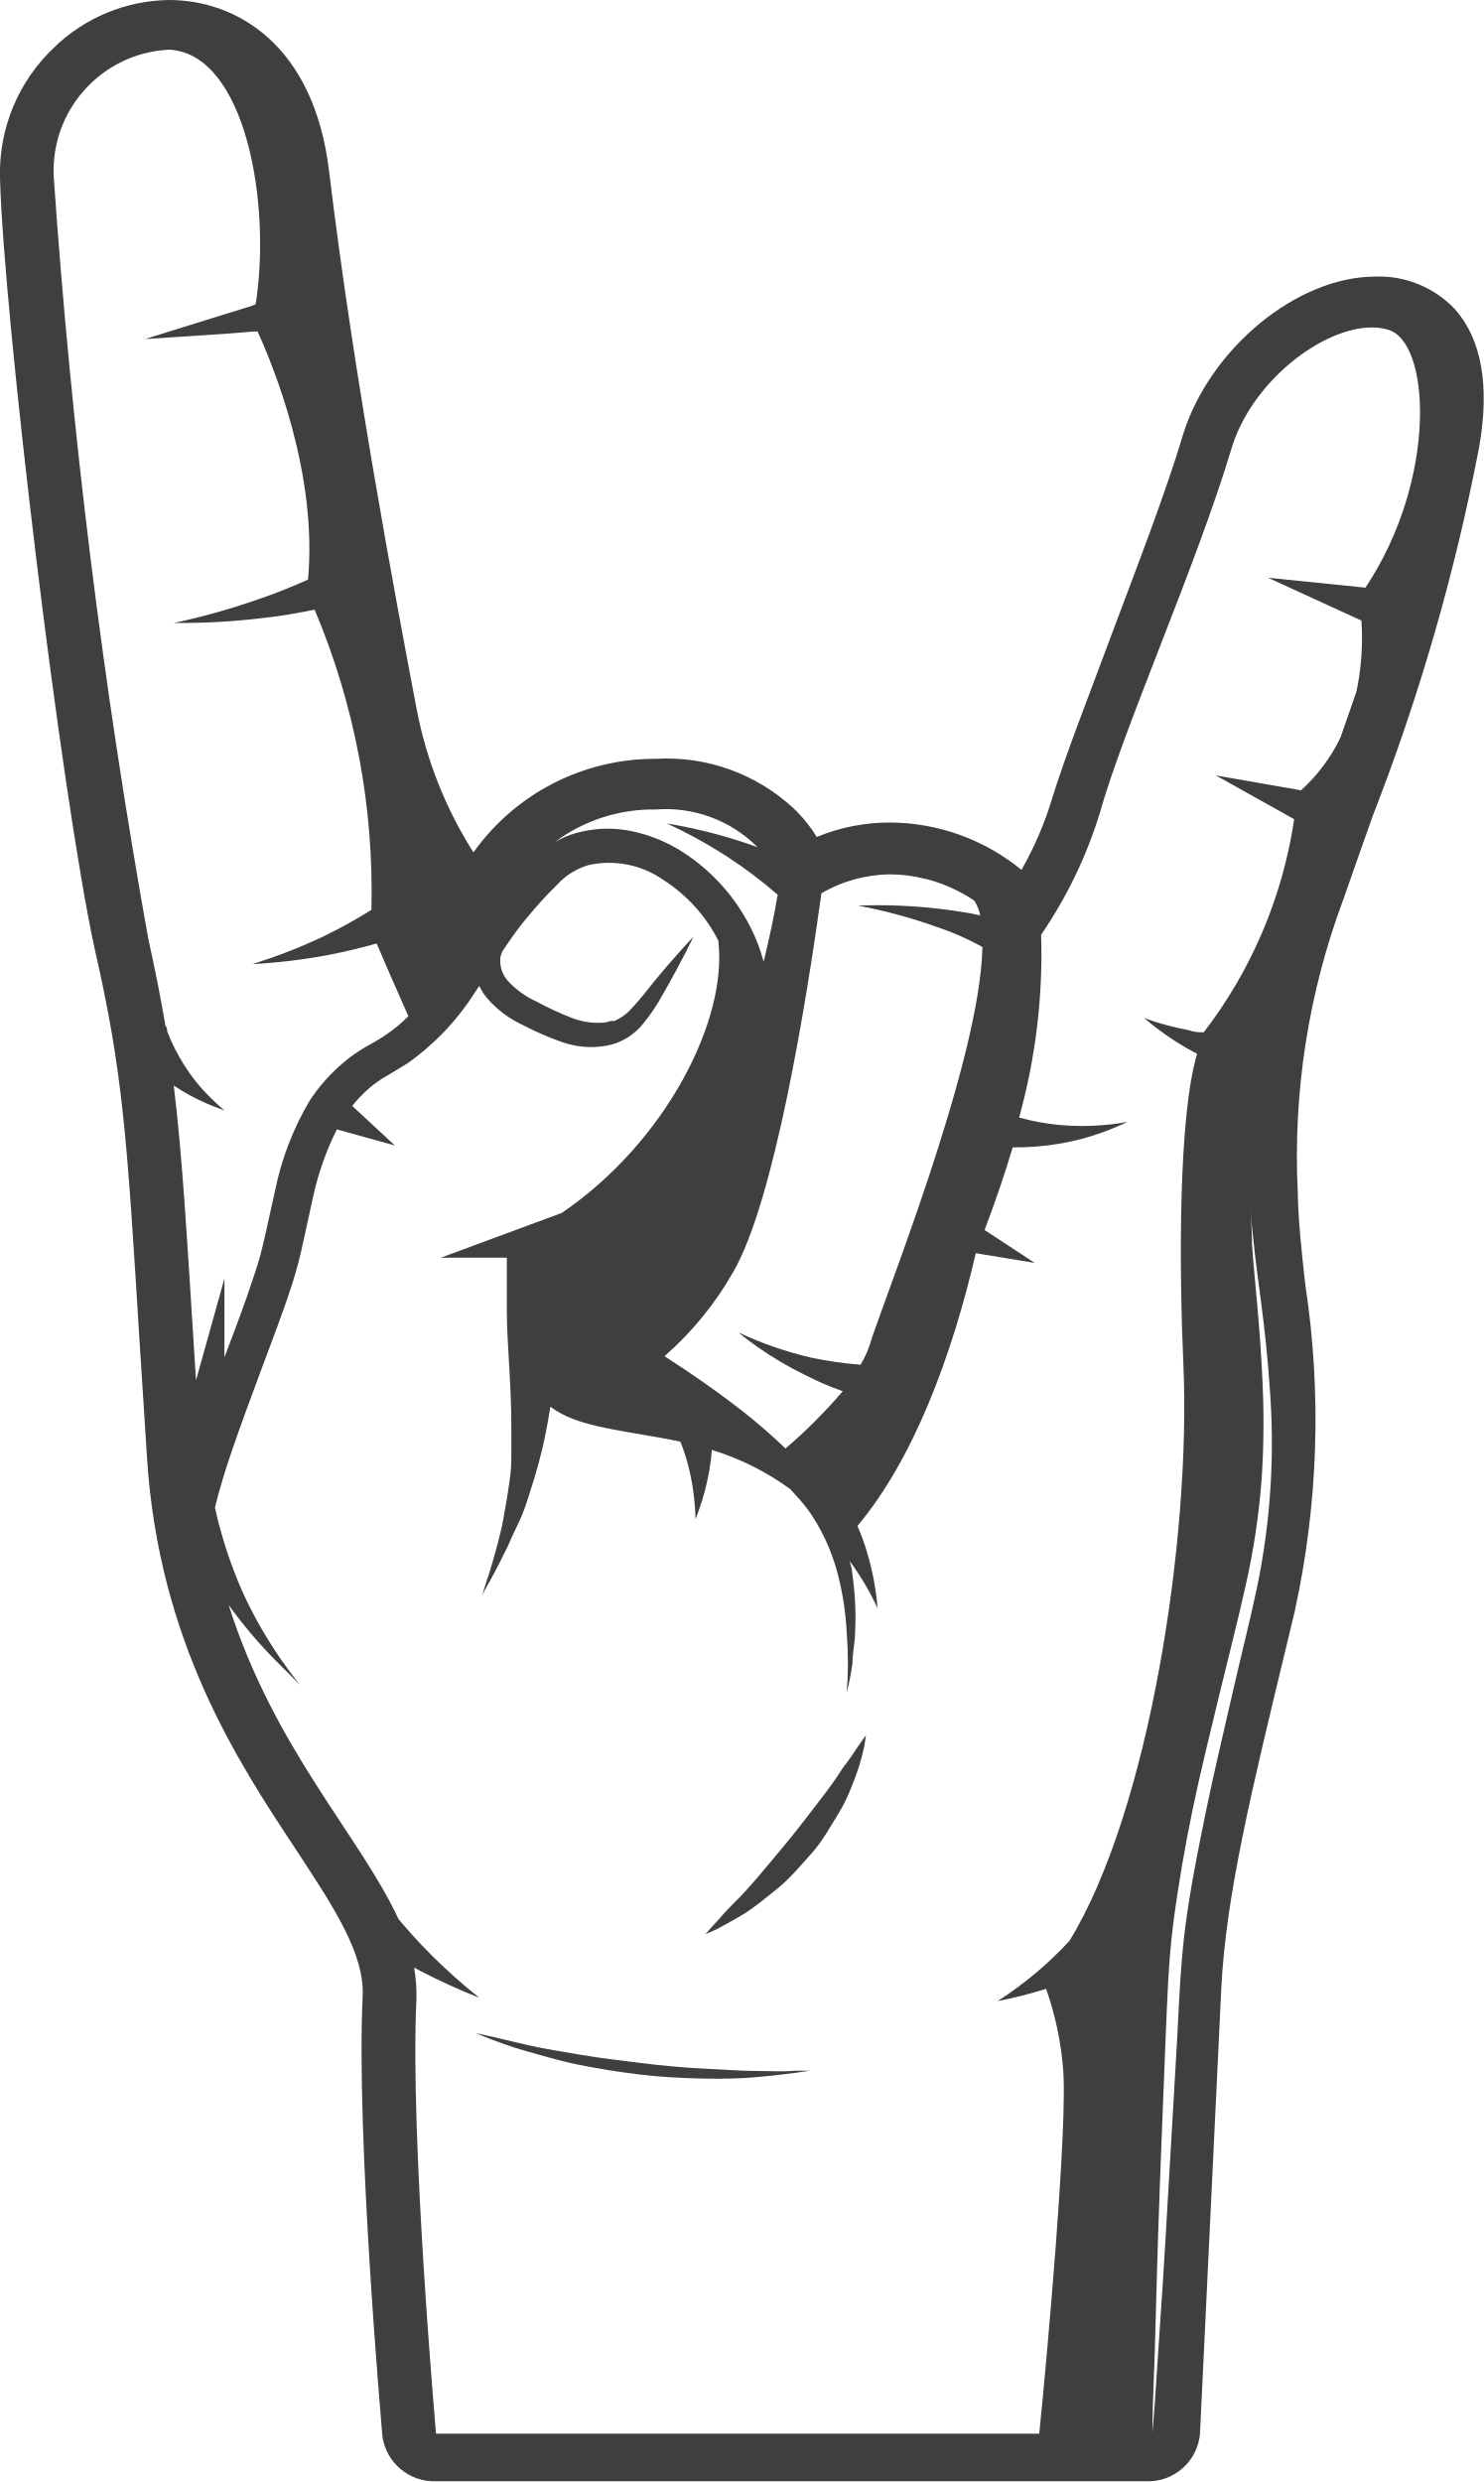
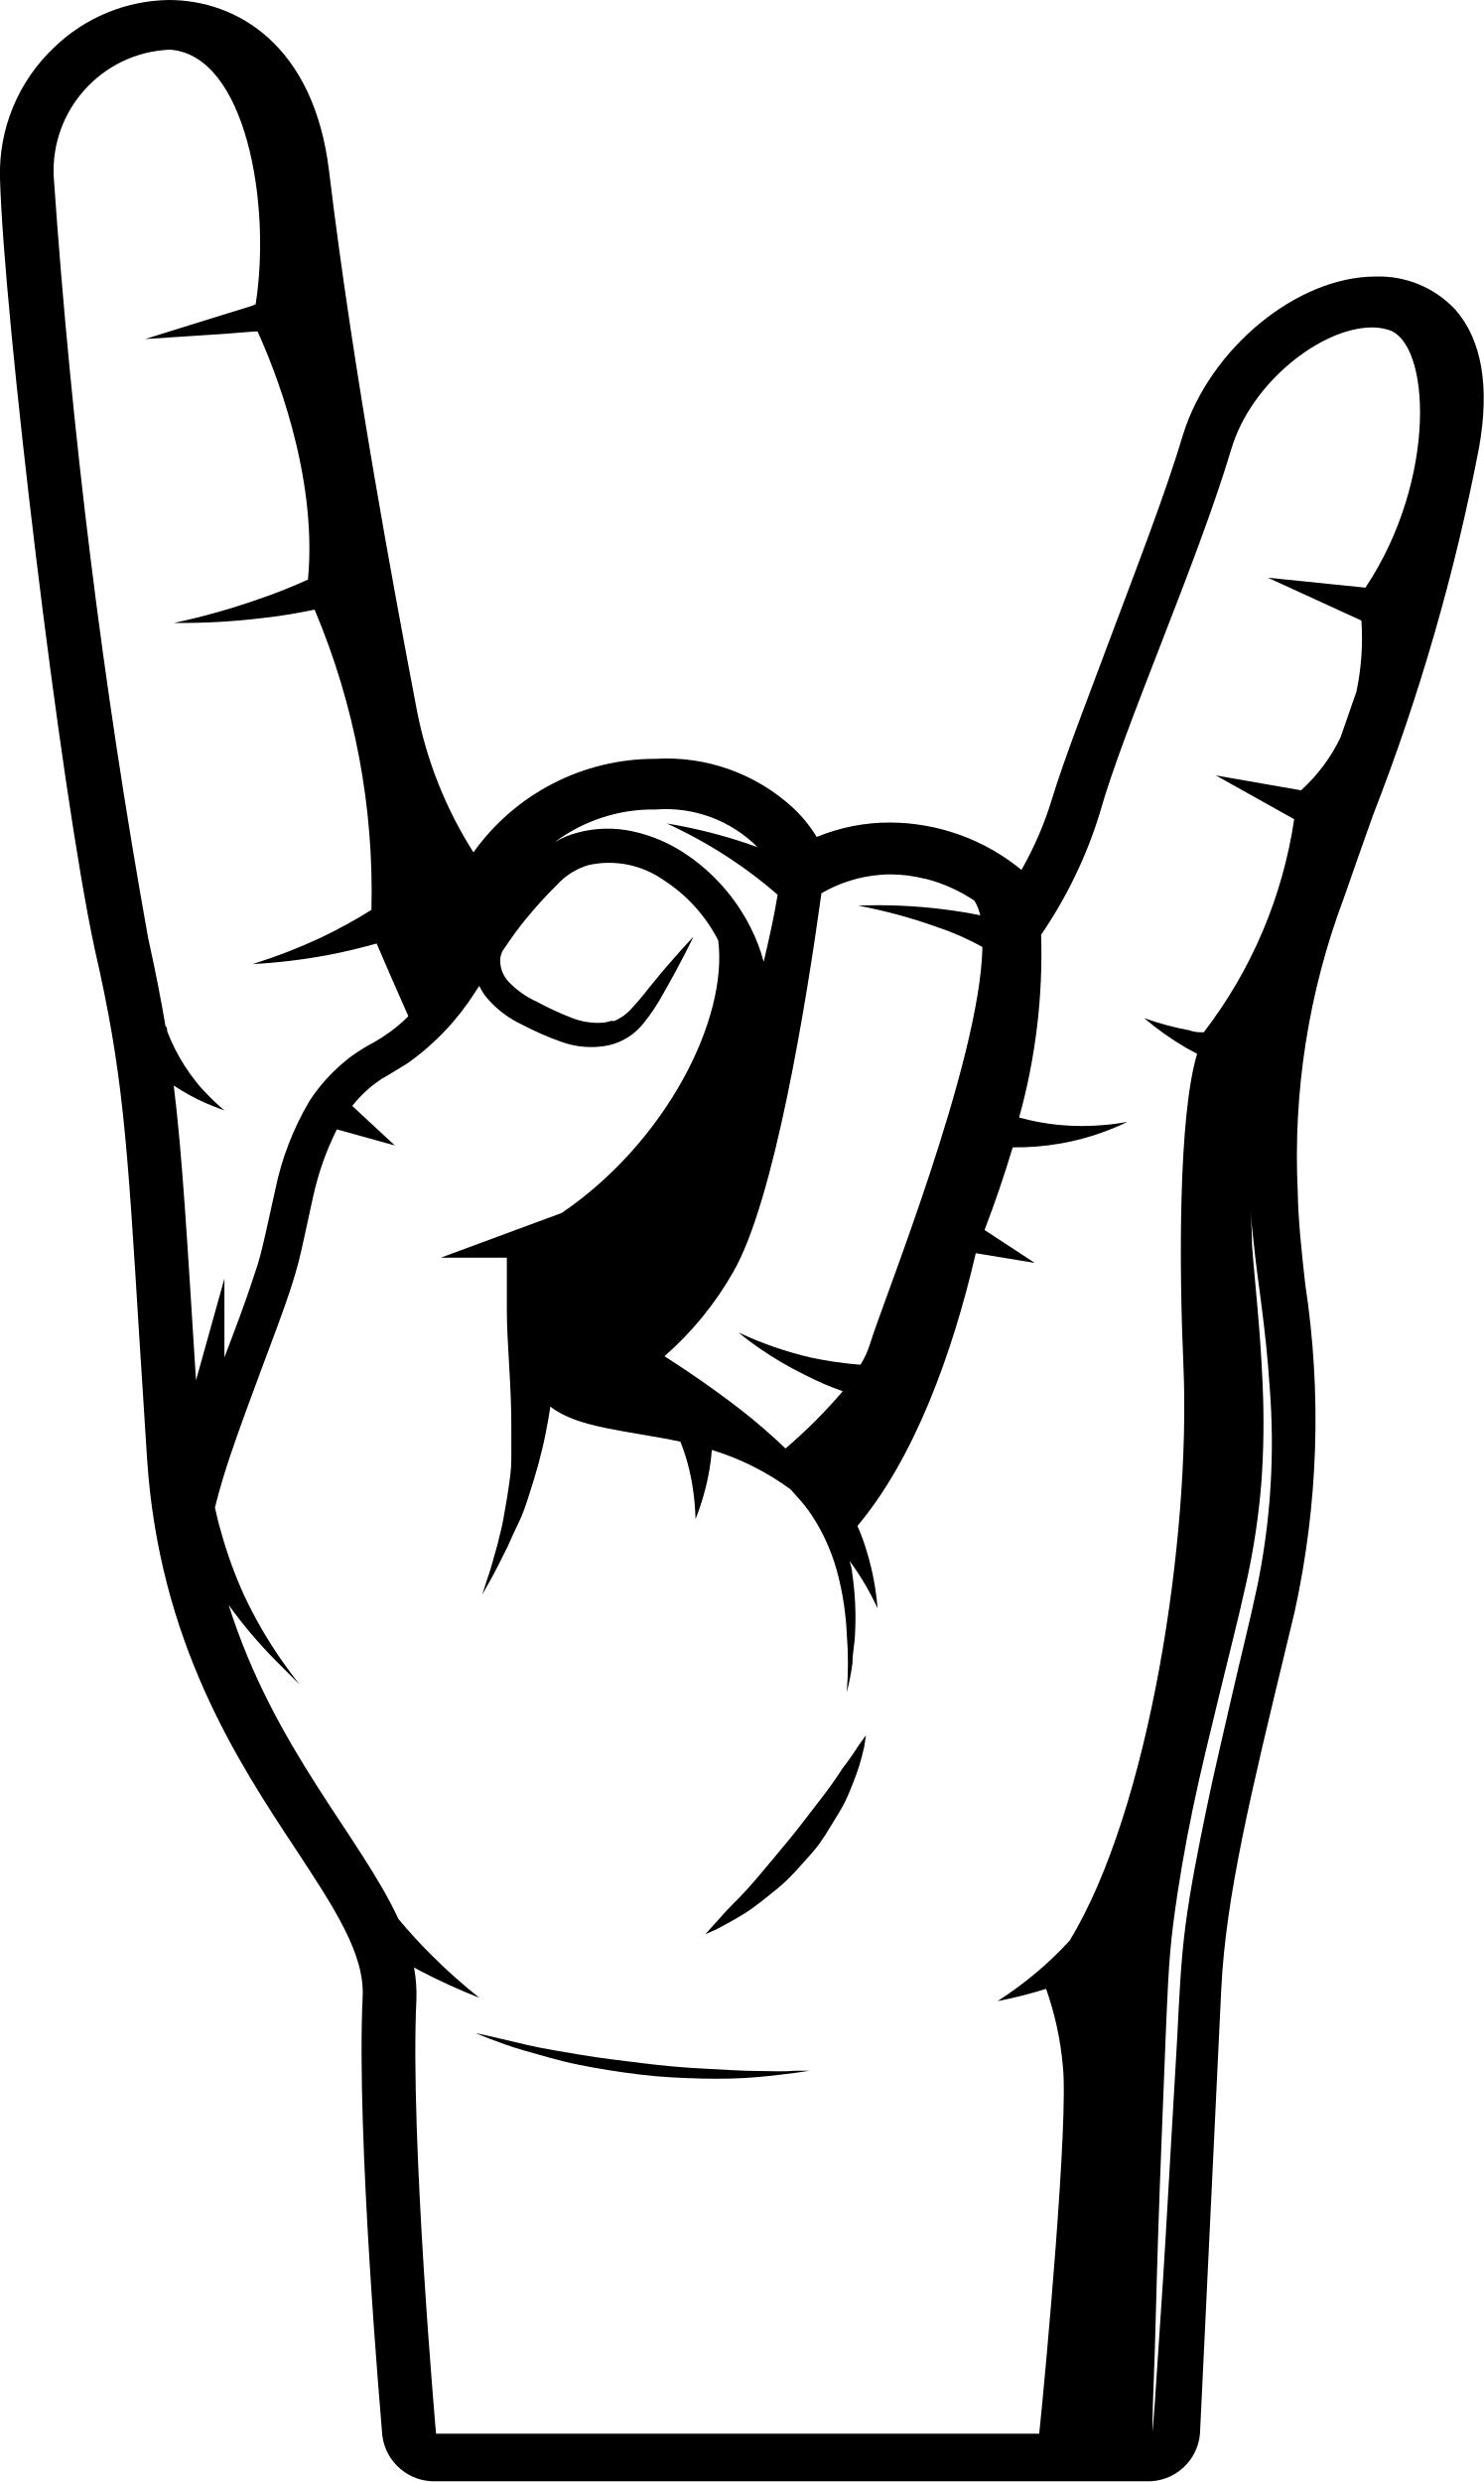
<svg xmlns="http://www.w3.org/2000/svg" viewBox="0 0 62.68 104.83">
-   <defs>
-     <style>.cls-1{fill:#3f3f3f;}</style>
-   </defs>
+   <defs />
  <g id="Слой_2" data-name="Слой 2">
    <g id="Layer_1" data-name="Layer 1">
      <path class="cls-1" d="M58.11,11.68c-3.33,0-7,3.05-8.13,6.66-.74,2.48-1.91,5.49-3,8.4-1,2.69-2,5.23-2.54,7a14.57,14.57,0,0,1-1.29,3,8.82,8.82,0,0,0-5.55-2,8.07,8.07,0,0,0-3.1.61,5.82,5.82,0,0,0-1-1.23,7.88,7.88,0,0,0-5.81-2.07A9.41,9.41,0,0,0,20,36,17.32,17.32,0,0,1,17.61,30c-.94-4.95-2.67-14.15-3.71-22.78C13.26,1.9,10,0,7.13,0A7.11,7.11,0,0,0,2.29,2,7.29,7.29,0,0,0,0,7.52c.15,5.74,2.55,25.85,4,32.56C5.2,45.3,5.37,48.14,5.89,56.57c.1,1.49.2,3.15.32,5,.5,7.78,3.84,12.84,6.28,16.53,1.63,2.48,2.92,4.43,2.83,6.24-.28,5.85.79,18,.83,18.53a2.21,2.21,0,0,0,2.27,1.93h30a2.2,2.2,0,0,0,2.27-2L51.59,84c.19-3.87,1.23-8.19,2.81-14.72l.29-1.21a37.84,37.84,0,0,0,.45-13.81c-.16-1.41-.3-2.74-.32-3.93a31,31,0,0,1,1.94-12.38c.43-1.25.85-2.41,1.24-3.52a88.81,88.81,0,0,0,4.48-15.53c.46-2.59.11-4.55-1-5.82A4.41,4.41,0,0,0,58.11,11.68Zm-19,25.44a6.64,6.64,0,0,1,2.05.92,2.06,2.06,0,0,1,.25.62c-.51-.11-1.05-.19-1.6-.26a22.09,22.09,0,0,0-3.56-.15,22.13,22.13,0,0,1,3.35.91A10.81,10.81,0,0,1,41.5,40c-.09,4.85-4.28,15.16-4.76,16.8a3.91,3.91,0,0,1-.39.84,15.65,15.65,0,0,1-2.09-.3,15.43,15.43,0,0,1-3.06-1.06s.3.26.8.61a14.67,14.67,0,0,0,2,1.18,12.66,12.66,0,0,0,1.6.69,21.79,21.79,0,0,1-2.42,2.42c-.13-.12-.25-.25-.39-.37-.33-.3-.66-.59-1-.87-.68-.56-1.4-1.08-2.12-1.59-.53-.37-1.06-.72-1.6-1.07a13.73,13.73,0,0,0,2.9-3.55c1.74-3,3.09-11.39,3.73-16a5.85,5.85,0,0,1,2.92-.8A5.94,5.94,0,0,1,39.08,37.12ZM32,35.78c-.29-.1-.59-.21-.89-.3a21.55,21.55,0,0,0-2.94-.7,20.23,20.23,0,0,1,2.56,1.41,18.63,18.63,0,0,1,2.12,1.6c-.15.93-.37,1.9-.59,2.83a7.37,7.37,0,0,0-.55-1.44A8.13,8.13,0,0,0,28.86,36a6.45,6.45,0,0,0-2.1-.88,4.93,4.93,0,0,0-2.41.06,3.49,3.49,0,0,0-.93.4,6.93,6.93,0,0,1,4.28-1.39A5.47,5.47,0,0,1,32,35.78ZM2.27,7.47A5.12,5.12,0,0,1,7.13,2.1H7.2c3.17.24,4.27,6.48,3.6,10.75a2,2,0,0,1-.29.11l-1.17.36-3.21,1L9.5,14.1,10.75,14h.13c.64,1.4,2.55,6,2.13,10.48-.58.26-1.32.57-2.1.83a28.76,28.76,0,0,1-3.56,1,28.24,28.24,0,0,0,3.77-.21c.77-.08,1.53-.22,2.17-.35a30.6,30.6,0,0,1,2.4,12.68,21.49,21.49,0,0,1-2.13,1.17,23.72,23.72,0,0,1-2.89,1.12,24.56,24.56,0,0,0,3.17-.38c.75-.14,1.5-.33,2.07-.49.28.65.75,1.75,1.34,3.07a5.92,5.92,0,0,1-1,.82c-.12.09-.26.16-.38.24l-.43.24c-.14.08-.33.21-.48.31s-.3.22-.44.34a7.35,7.35,0,0,0-1.44,1.62,12.13,12.13,0,0,0-1.45,3.75l-.41,1.85c-.07.3-.14.61-.21.88s-.17.6-.27.88c-.37,1.15-.82,2.32-1.26,3.48l0-3.33L8.28,58.3c-.38-6-.57-9.42-.94-12.45a8.92,8.92,0,0,0,1.35.74c.47.2.79.31.79.31s-.26-.21-.6-.55A7.51,7.51,0,0,1,7.79,45a7.86,7.86,0,0,1-.73-1.45c0-.08,0-.15-.07-.22-.2-1.17-.43-2.35-.73-3.7A298.54,298.54,0,0,1,2.27,7.47Zm15.32,77a6.28,6.28,0,0,0-.1-1.37l.22.12a26.19,26.19,0,0,0,2.54,1.16,23.85,23.85,0,0,1-2-1.78c-.58-.57-1.1-1.17-1.42-1.55-1.6-3.47-5.25-7.19-7.17-13.26a19.61,19.61,0,0,0,2,2.36c.6.6,1,1,1,1s-.36-.44-.83-1.12a18.63,18.63,0,0,1-1.5-2.61,18.24,18.24,0,0,1-1-2.75c-.12-.4-.19-.73-.25-1,.19-.76.42-1.53.68-2.29.4-1.18.84-2.35,1.28-3.54s.9-2.36,1.3-3.6q.15-.48.27-.93c.09-.34.15-.64.22-.95l.4-1.83a12.14,12.14,0,0,1,1-2.83l2.45.68-1.8-1.67a5.25,5.25,0,0,1,.73-.76,2.78,2.78,0,0,1,.34-.26,2,2,0,0,1,.36-.23l.43-.26.46-.28a10.64,10.64,0,0,0,2.86-3c.06-.09.12-.19.19-.28a2.08,2.08,0,0,0,.32.51,4.41,4.41,0,0,0,1.51,1.14,12.43,12.43,0,0,0,1.65.72,3.7,3.7,0,0,0,1.93.15,2.58,2.58,0,0,0,1.53-.95A7.92,7.92,0,0,0,28,42c.82-1.43,1.29-2.43,1.29-2.43s-.79.81-1.84,2.11a13,13,0,0,1-.85,1,2,2,0,0,1-.5.37l-.14.07-.15,0a1.77,1.77,0,0,1-.29.07,3,3,0,0,1-1.37-.2,12.66,12.66,0,0,1-1.47-.68,3.81,3.81,0,0,1-1.19-.84,1.29,1.29,0,0,1-.35-1.05,2.25,2.25,0,0,1,.08-.24c.34-.5.68-1,1.05-1.43a17.69,17.69,0,0,1,1.26-1.38,2.93,2.93,0,0,1,1.32-.83,4,4,0,0,1,3.18.63,6.59,6.59,0,0,1,2.31,2.55c.42,3.31-2.19,8.5-6.61,11.51l-5.11,1.89,2.79,0,0,.51c0,.41,0,1,0,1.7,0,1.4.2,3.21.19,5,0,.45,0,.89,0,1.32s-.07.86-.13,1.28-.14.81-.2,1.19-.17.73-.24,1.06c-.18.65-.33,1.2-.47,1.58l-.19.6s.11-.21.31-.56.46-.86.77-1.49c.14-.32.29-.66.46-1s.31-.76.44-1.17.27-.85.39-1.29.23-.9.32-1.36.13-.72.19-1.08c1.16.91,3.21,1,5.49,1.48a8.13,8.13,0,0,1,.38,1.2,10.19,10.19,0,0,1,.26,2.07,10.17,10.17,0,0,0,.59-2.1,7.64,7.64,0,0,0,.1-.82,11.11,11.11,0,0,1,3.32,1.66l0,0,.43.48a5.83,5.83,0,0,1,.61.84h0l.07.11a8.51,8.51,0,0,1,.91,2.23A12.38,12.38,0,0,1,35.77,69a15.78,15.78,0,0,1,0,2.48,10.68,10.68,0,0,0,.24-1.23c0-.42.1-.84.11-1.26a12.76,12.76,0,0,0-.12-2.54c0-.17-.07-.35-.11-.52a11.14,11.14,0,0,1,1.18,2,11.14,11.14,0,0,0-.43-2.32,8.75,8.75,0,0,0-.42-1.16c2.38-2.83,4-7.21,5-11.52l2.49.41-2.12-1.39c.43-1.12.83-2.29,1.19-3.49a10.84,10.84,0,0,0,2-.16,10.62,10.62,0,0,0,2-.55c.52-.2.85-.37.85-.37a8.41,8.41,0,0,1-.92.13,10.28,10.28,0,0,1-2,0,10,10,0,0,1-1.66-.31,25.8,25.8,0,0,0,.93-7.72,19,19,0,0,0,2.47-5.11c1-3.59,4.1-10.51,5.57-15.42.83-2.79,3.8-5.12,5.94-5.12a2.27,2.27,0,0,1,.65.09c1.83.46,2.13,6.31-.93,10.9l-4.12-.42,3.95,1.81a10.94,10.94,0,0,1-.21,3c-.22.64-.44,1.28-.67,1.93a7.24,7.24,0,0,1-1.67,2.24l-3.6-.63,3.31,1.85a19.44,19.44,0,0,1-3.82,9c-.19,0-.39,0-.59-.08A12.15,12.15,0,0,1,48.33,43a12.39,12.39,0,0,0,1.78,1.26l.46.25c-.8,2.65-.76,9.08-.58,13.13.32,7.32-1.44,18.82-4.81,24.33h0a15.44,15.44,0,0,1-1.41,1.35,16.2,16.2,0,0,1-1.63,1.2A18.36,18.36,0,0,0,44.19,84h0a13.32,13.32,0,0,1,.71,3.29c.24,2.27-.71,12.7-1,15.5H18.42S17.31,90.25,17.59,84.47ZM53.11,67c-.32,1.52-.72,3.07-1.08,4.66s-.75,3.2-1.08,4.81-.66,3.24-.87,4.84-.27,3.19-.35,4.74c-.18,3.08-.35,6-.49,8.43s-.3,4.53-.39,6-.17,2.26-.17,2.26,0-.82.06-2.26.1-3.51.18-6,.2-5.36.32-8.44c.07-1.54.11-3.15.32-4.78s.49-3.25.83-4.88.74-3.23,1.12-4.81.79-3.15,1.12-4.65a30.8,30.8,0,0,0,.66-4.38,35.71,35.71,0,0,0,.05-4c-.1-2.46-.35-4.51-.45-5.95,0-.72-.07-1.29-.07-1.68s0-.59,0-.59l0,.59c0,.39.07.95.15,1.67.14,1.43.5,3.47.66,5.95A30,30,0,0,1,53.11,67Z" />
      <path class="cls-1" d="M35.59,74.69c-.27.43-.61.9-1,1.4s-.76,1-1.2,1.54-.83,1-1.25,1.5-.8.92-1.17,1.28-.63.7-.85.92l-.32.36.46-.2c.28-.15.68-.36,1.14-.64s.94-.68,1.46-1.1,1-1,1.44-1.49.8-1.15,1.14-1.7.55-1.13.73-1.61.27-.9.34-1.19l.07-.47-.28.39C36.14,73.93,35.9,74.29,35.59,74.69Z" />
      <path class="cls-1" d="M32,87.47c-.67,0-1.44-.06-2.27-.1s-1.72-.12-2.6-.23-1.76-.21-2.58-.35-1.59-.26-2.24-.41L20.69,86l-.6-.13.57.23c.36.13.88.34,1.53.52s1.39.41,2.22.58,1.72.31,2.61.42,1.8.15,2.64.17,1.64,0,2.31-.06,1.23-.13,1.62-.18l.61-.09h-.62C33.19,87.5,32.63,87.48,32,87.47Z" />
    </g>
  </g>
</svg>
